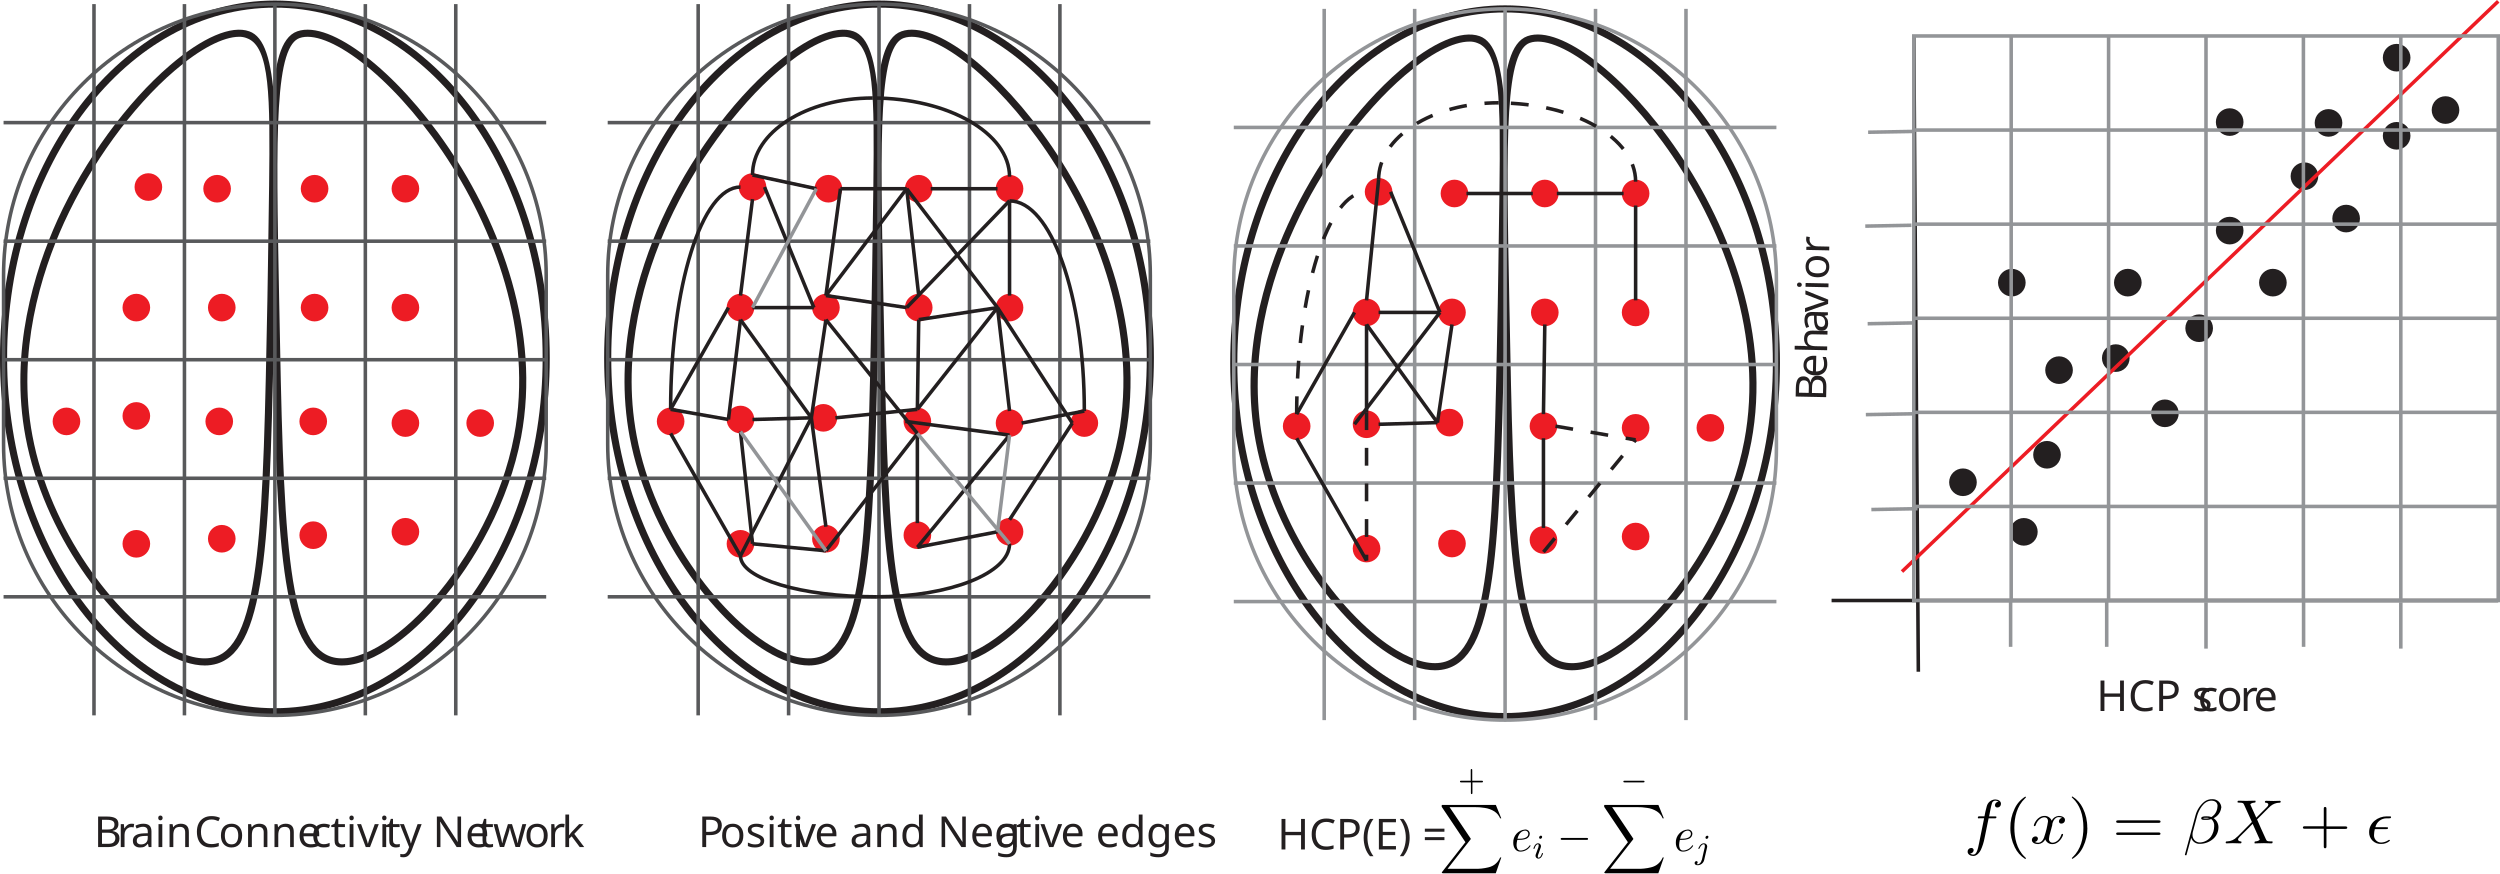
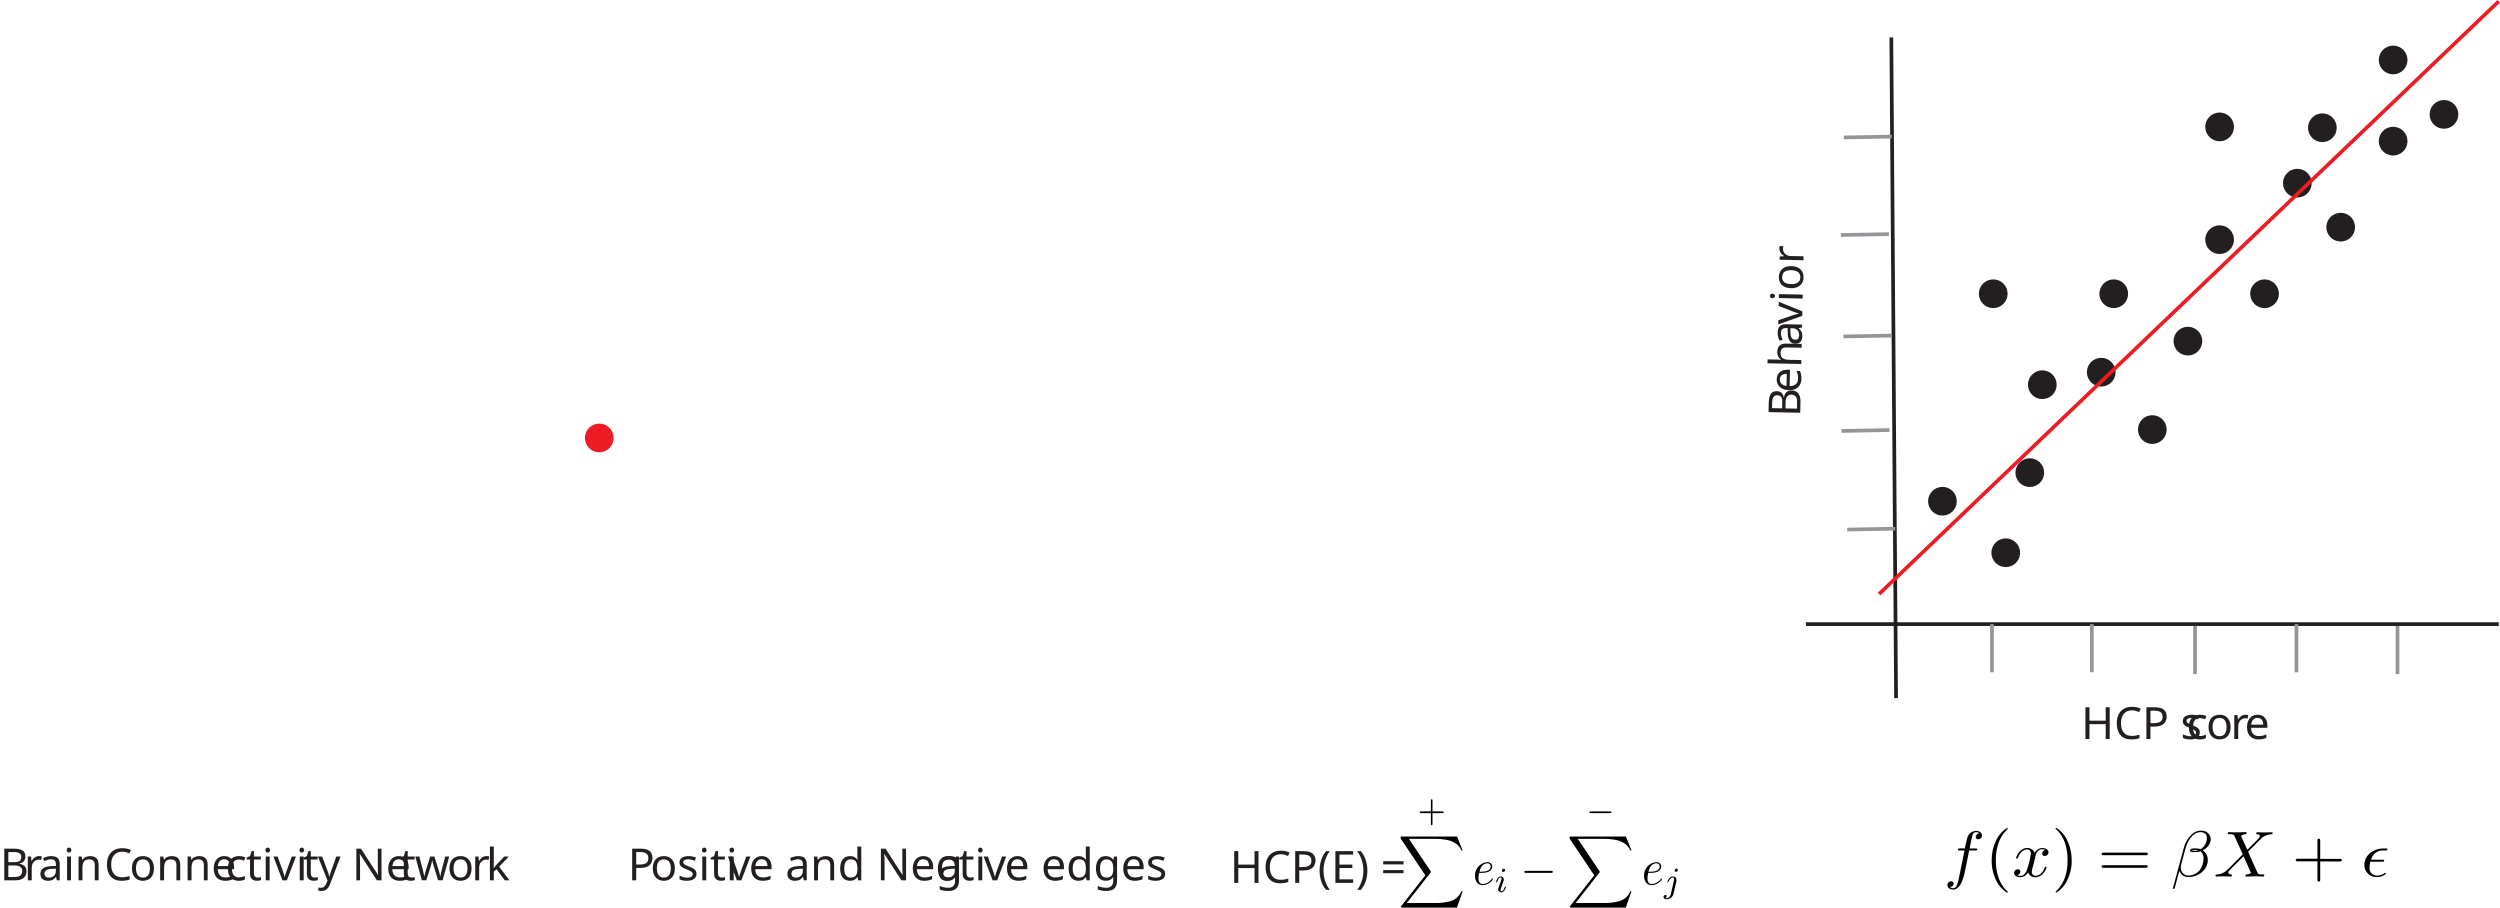
- <svg xmlns="http://www.w3.org/2000/svg" viewBox="0 0 701.95 245.15">
+ <svg xmlns="http://www.w3.org/2000/svg" viewBox="0 0 675.4 245.15">
  <defs>
-     <style>.cls-1,.cls-2,.cls-28,.cls-4,.cls-6,.cls-9{fill:none;}.cls-2,.cls-28,.cls-6,.cls-7{stroke:#231f20;}.cls-2,.cls-28,.cls-4,.cls-5,.cls-6,.cls-7,.cls-8,.cls-9{stroke-miterlimit:10;}.cls-2{stroke-width:2px;}.cls-10,.cls-3,.cls-7,.cls-8{fill:#231f20;}.cls-4{stroke:#58595b;}.cls-5{fill:#ed1c24;stroke:#ed1c24;}.cls-8,.cls-9{stroke:#939598;}.cls-10{font-size:12px;font-family:MyriadPro-Regular, Myriad Pro;}.cls-11{letter-spacing:0em;}.cls-12{letter-spacing:-0.01em;}.cls-13{letter-spacing:-0.01em;}.cls-14{letter-spacing:-0.01em;}.cls-15{letter-spacing:0em;}.cls-16{letter-spacing:0em;}.cls-17{letter-spacing:0em;}.cls-18{letter-spacing:-0.01em;}.cls-19{letter-spacing:0.01em;}.cls-20{letter-spacing:0.01em;}.cls-21{letter-spacing:0.01em;}.cls-22{letter-spacing:0em;}.cls-23{letter-spacing:-0.02em;}.cls-24{letter-spacing:0em;}.cls-25{letter-spacing:0em;}.cls-26{clip-path:url(#clip-path);}.cls-27{clip-path:url(#clip-path-2);}.cls-28{stroke-dasharray:5;}</style>
+     <style>.cls-1,.cls-3,.cls-6{fill:none;}.cls-2{fill:#ed1c24;stroke:#ed1c24;}.cls-2,.cls-3,.cls-4,.cls-5,.cls-6{stroke-miterlimit:10;}.cls-3,.cls-4{stroke:#231f20;}.cls-4,.cls-5,.cls-7{fill:#231f20;}.cls-5,.cls-6{stroke:#939598;}.cls-7{font-size:12px;font-family:MyriadPro-Regular, Myriad Pro;}.cls-8{letter-spacing:0em;}.cls-9{letter-spacing:-0.01em;}.cls-10{letter-spacing:-0.01em;}.cls-11{letter-spacing:-0.01em;}.cls-12{letter-spacing:0em;}.cls-13{letter-spacing:0em;}.cls-14{letter-spacing:0em;}.cls-15{letter-spacing:-0.01em;}.cls-16{letter-spacing:0.01em;}.cls-17{letter-spacing:0.01em;}.cls-18{letter-spacing:0.01em;}.cls-19{letter-spacing:0em;}.cls-20{letter-spacing:-0.02em;}.cls-21{letter-spacing:0em;}.cls-22{letter-spacing:0em;}.cls-23{clip-path:url(#clip-path);}.cls-24{clip-path:url(#clip-path-2);}</style>
    <clipPath id="clip-path">
-       <rect class="cls-1" x="404.69" y="215.85" width="75.33" height="29.3" />
+       <rect class="cls-1" x="378.29" y="215.85" width="75.33" height="29.3" />
    </clipPath>
    <clipPath id="clip-path-2">
-       <rect class="cls-1" x="552.31" y="223.32" width="119.49" height="18.02" />
+       <rect class="cls-1" x="525.92" y="223.32" width="119.49" height="18.02" />
    </clipPath>
  </defs>
  <g id="Layer_2" data-name="Layer 2">
    <g id="Layer_1-2" data-name="Layer 1">
-       <path class="cls-2" d="M253.42,9.74C270.24,3.79,326.05,63.88,315,122.56c-6.7,35.45-37.28,67.59-52.56,62.82-13.52-4.21-14.15-37-15.39-101.28C246.09,36.37,245.64,12.5,253.42,9.74Z" />
-       <ellipse class="cls-2" cx="246.81" cy="100.5" rx="76.18" ry="99.35" />
-       <path class="cls-3" d="M227.12,186.85c-3.49,0-7.53-1.33-11.87-3.94-14.81-8.89-33.31-33-38.44-60.16-4.56-24.1,2.4-46.53,9-61.1,7.62-16.75,19.41-32.94,31.52-43.33C226.5,10.49,234.63,7,239.66,8.8c8.47,3,8,25.66,7.08,75.31-1.25,65.12-1.88,97.8-16.09,102.23A11.91,11.91,0,0,1,227.12,186.85Zm9.64-176.52c-4.43,0-11,3.39-18.09,9.51-11.9,10.2-23.49,26.14-31,42.64-6.52,14.3-13.35,36.31-8.9,59.9,5,26.59,23.08,50.15,37.51,58.82,5.4,3.24,10.16,4.36,13.78,3.23,12.83-4,13.49-38.22,14.68-100.35,0-1.9.25-11.94.48-32,.29-24.82.26-39-6.22-41.35A5.58,5.58,0,0,0,236.76,10.33Z" />
-       <rect class="cls-4" x="170.63" y="1.15" width="152.36" height="199.71" rx="76.18" ry="76.18" />
-       <line class="cls-4" x1="170.63" y1="167.57" x2="322.99" y2="167.57" />
-       <line class="cls-4" x1="170.63" y1="134.29" x2="322.99" y2="134.29" />
-       <line class="cls-4" x1="170.63" y1="101" x2="322.99" y2="101" />
-       <line class="cls-4" x1="170.63" y1="67.72" x2="322.99" y2="67.72" />
-       <line class="cls-4" x1="170.63" y1="34.43" x2="322.99" y2="34.43" />
-       <line class="cls-4" x1="297.6" y1="1.15" x2="297.6" y2="200.86" />
-       <line class="cls-4" x1="272.21" y1="1.15" x2="272.21" y2="200.86" />
-       <line class="cls-4" x1="246.81" y1="1.15" x2="246.81" y2="200.86" />
-       <line class="cls-4" x1="221.42" y1="1.15" x2="221.42" y2="200.86" />
-       <line class="cls-4" x1="196.03" y1="1.15" x2="196.03" y2="200.86" />
-       <circle class="cls-5" cx="211.29" cy="52.52" r="3.38" />
-       <circle class="cls-5" cx="232.6" cy="52.99" r="3.38" />
-       <circle class="cls-5" cx="231.9" cy="86.37" r="3.38" />
-       <circle class="cls-5" cx="231.19" cy="117.32" r="3.38" />
-       <circle class="cls-5" cx="188.3" cy="118.32" r="3.38" />
-       <circle class="cls-5" cx="207.91" cy="152.69" r="3.38" />
-       <circle class="cls-5" cx="207.91" cy="117.79" r="3.38" />
-       <circle class="cls-5" cx="207.91" cy="86.37" r="3.38" />
-       <circle class="cls-5" cx="283.46" cy="149.31" r="3.38" />
-       <circle class="cls-5" cx="283.46" cy="118.79" r="3.38" />
-       <circle class="cls-5" cx="257.58" cy="118.32" r="3.38" />
-       <circle class="cls-5" cx="283.46" cy="52.99" r="3.38" />
-       <circle class="cls-5" cx="283.46" cy="86.37" r="3.38" />
-       <circle class="cls-5" cx="257.58" cy="150.27" r="3.38" />
-       <circle class="cls-5" cx="257.96" cy="52.99" r="3.38" />
-       <circle class="cls-5" cx="257.96" cy="86.37" r="3.38" />
-       <circle class="cls-5" cx="231.9" cy="151.27" r="3.38" />
-       <circle class="cls-5" cx="304.46" cy="118.79" r="3.38" />
-       <path class="cls-2" d="M83.79,9.74c16.82-5.95,72.63,54.14,61.54,112.82C138.63,158,108,190.15,92.76,185.38c-13.52-4.21-14.15-37-15.38-101.28C76.46,36.37,76,12.5,83.79,9.74Z" />
-       <ellipse class="cls-2" cx="77.18" cy="100.5" rx="76.18" ry="99.35" />
-       <path class="cls-3" d="M57.49,186.85c-3.49,0-7.53-1.33-11.88-3.94-14.8-8.89-33.3-33-38.43-60.16-4.56-24.1,2.4-46.53,9-61.1C23.84,44.9,35.63,28.71,47.74,18.32,56.87,10.49,65,7,70,8.8c8.47,3,8,25.66,7.08,75.31-1.25,65.12-1.88,97.8-16.09,102.23A11.91,11.91,0,0,1,57.49,186.85ZM67.13,10.33c-4.44,0-11,3.39-18.09,9.51C37.14,30,25.55,46,18,62.48c-6.51,14.3-13.35,36.31-8.89,59.9,5,26.59,23.07,50.15,37.5,58.82,5.4,3.24,10.17,4.36,13.78,3.23,12.84-4,13.49-38.22,14.69-100.35,0-1.9.24-11.94.48-32,.29-24.82.26-39-6.23-41.35A5.49,5.49,0,0,0,67.13,10.33Z" />
-       <rect class="cls-4" x="1" y="1.15" width="152.36" height="199.71" rx="76.18" ry="76.18" />
-       <line class="cls-4" x1="1" y1="167.57" x2="153.36" y2="167.57" />
-       <line class="cls-4" x1="1" y1="134.29" x2="153.36" y2="134.29" />
-       <line class="cls-4" x1="1" y1="101" x2="153.36" y2="101" />
-       <line class="cls-4" x1="1" y1="67.72" x2="153.36" y2="67.72" />
-       <line class="cls-4" x1="1" y1="34.43" x2="153.36" y2="34.43" />
-       <line class="cls-4" x1="127.97" y1="1.15" x2="127.97" y2="200.86" />
-       <line class="cls-4" x1="102.58" y1="1.15" x2="102.58" y2="200.86" />
-       <line class="cls-4" x1="77.18" y1="1.15" x2="77.18" y2="200.86" />
-       <line class="cls-4" x1="51.79" y1="1.15" x2="51.79" y2="200.86" />
-       <line class="cls-4" x1="26.39" y1="1.15" x2="26.39" y2="200.86" />
-       <circle class="cls-5" cx="41.66" cy="52.52" r="3.38" />
-       <circle class="cls-5" cx="60.96" cy="52.99" r="3.38" />
-       <circle class="cls-5" cx="62.27" cy="86.37" r="3.38" />
-       <circle class="cls-5" cx="61.56" cy="118.32" r="3.38" />
-       <circle class="cls-5" cx="18.66" cy="118.32" r="3.38" />
-       <circle class="cls-5" cx="38.28" cy="152.69" r="3.38" />
-       <circle class="cls-5" cx="38.28" cy="116.79" r="3.38" />
-       <circle class="cls-5" cx="38.28" cy="86.37" r="3.38" />
-       <circle class="cls-5" cx="113.83" cy="149.31" r="3.38" />
-       <circle class="cls-5" cx="113.83" cy="118.79" r="3.38" />
-       <circle class="cls-5" cx="87.95" cy="118.32" r="3.38" />
-       <circle class="cls-5" cx="113.83" cy="52.99" r="3.38" />
-       <circle class="cls-5" cx="113.83" cy="86.37" r="3.38" />
-       <circle class="cls-5" cx="87.95" cy="150.27" r="3.38" />
-       <circle class="cls-5" cx="88.33" cy="52.99" r="3.38" />
-       <circle class="cls-5" cx="88.33" cy="86.37" r="3.38" />
-       <circle class="cls-5" cx="62.27" cy="151.27" r="3.38" />
-       <circle class="cls-5" cx="134.83" cy="118.79" r="3.38" />
-       <line class="cls-6" x1="228.52" y1="86.37" x2="211.29" y2="86.37" />
-       <line class="cls-6" x1="257.58" y1="121.7" x2="257.58" y2="146.89" />
-       <line class="cls-6" x1="227.81" y1="117.32" x2="211.29" y2="117.79" />
-       <line class="cls-6" x1="280.08" y1="52.99" x2="261.34" y2="52.99" />
-       <line class="cls-6" x1="188.3" y1="114.94" x2="204.53" y2="86.37" />
-       <line class="cls-6" x1="214.67" y1="52.52" x2="228.52" y2="86.37" />
-       <line class="cls-6" x1="283.46" y1="56.37" x2="283.46" y2="82.99" />
-       <line class="cls-6" x1="537.35" y1="10.1" x2="538.63" y2="188.61" />
-       <line class="cls-6" x1="514.27" y1="168.61" x2="701.45" y2="168.61" />
-       <circle class="cls-7" cx="564.88" cy="79.36" r="3.38" />
-       <circle class="cls-7" cx="594.07" cy="100.55" r="3.38" />
-       <circle class="cls-7" cx="658.75" cy="61.37" r="3.38" />
-       <circle class="cls-7" cx="647.04" cy="49.48" r="3.38" />
-       <circle class="cls-7" cx="626.05" cy="64.75" r="3.38" />
-       <circle class="cls-7" cx="574.76" cy="127.69" r="3.38" />
-       <circle class="cls-7" cx="551.16" cy="135.41" r="3.38" />
-       <circle class="cls-7" cx="617.48" cy="92.16" r="3.38" />
-       <circle class="cls-7" cx="597.45" cy="79.36" r="3.38" />
-       <circle class="cls-7" cx="578.14" cy="103.93" r="3.38" />
-       <circle class="cls-7" cx="607.86" cy="116.05" r="3.38" />
-       <circle class="cls-7" cx="626.05" cy="34.28" r="3.38" />
-       <circle class="cls-7" cx="686.65" cy="30.9" r="3.38" />
-       <circle class="cls-7" cx="638.18" cy="79.36" r="3.38" />
-       <circle class="cls-7" cx="672.93" cy="16.2" r="3.38" />
-       <circle class="cls-7" cx="568.26" cy="149.33" r="3.38" />
-       <circle class="cls-7" cx="653.8" cy="34.51" r="3.38" />
-       <circle class="cls-7" cx="672.93" cy="38.13" r="3.38" />
-       <line class="cls-5" x1="701.45" y1="0.36" x2="534.04" y2="160.49" />
-       <line class="cls-8" x1="537.5" y1="36.9" x2="524.53" y2="37.13" />
-       <line class="cls-8" x1="538.41" y1="142.83" x2="525.44" y2="143.07" />
-       <line class="cls-8" x1="536.86" y1="116.19" x2="523.89" y2="116.42" />
-       <line class="cls-8" x1="537.37" y1="90.66" x2="524.4" y2="90.9" />
-       <line class="cls-8" x1="536.7" y1="63.25" x2="523.73" y2="63.49" />
-       <line class="cls-9" x1="564.54" y1="168.61" x2="564.54" y2="181.62" />
-       <line class="cls-9" x1="646.8" y1="168.61" x2="646.8" y2="181.62" />
-       <line class="cls-9" x1="674.1" y1="169.12" x2="674.1" y2="182.12" />
-       <line class="cls-9" x1="619.4" y1="169.11" x2="619.4" y2="182.12" />
-       <line class="cls-9" x1="591.52" y1="168.61" x2="591.52" y2="181.62" />
-       <text class="cls-10" transform="translate(512.72 112.67) rotate(-88.8)">
-         <tspan class="cls-11">B</tspan>
+       <circle class="cls-2" cx="161.9" cy="118.32" r="3.38" />
+       <line class="cls-3" x1="510.96" y1="10.1" x2="512.24" y2="188.61" />
+       <line class="cls-3" x1="487.88" y1="168.61" x2="675.06" y2="168.61" />
+       <circle class="cls-4" cx="538.49" cy="79.36" r="3.38" />
+       <circle class="cls-4" cx="567.67" cy="100.55" r="3.38" />
+       <circle class="cls-4" cx="632.36" cy="61.37" r="3.38" />
+       <circle class="cls-4" cx="620.65" cy="49.48" r="3.38" />
+       <circle class="cls-4" cx="599.65" cy="64.75" r="3.38" />
+       <circle class="cls-4" cx="548.37" cy="127.69" r="3.38" />
+       <circle class="cls-4" cx="524.77" cy="135.41" r="3.38" />
+       <circle class="cls-4" cx="591.08" cy="92.16" r="3.38" />
+       <circle class="cls-4" cx="571.05" cy="79.36" r="3.38" />
+       <circle class="cls-4" cx="551.75" cy="103.93" r="3.38" />
+       <circle class="cls-4" cx="581.47" cy="116.05" r="3.38" />
+       <circle class="cls-4" cx="599.65" cy="34.28" r="3.38" />
+       <circle class="cls-4" cx="660.26" cy="30.9" r="3.38" />
+       <circle class="cls-4" cx="611.79" cy="79.36" r="3.38" />
+       <circle class="cls-4" cx="646.53" cy="16.2" r="3.38" />
+       <circle class="cls-4" cx="541.87" cy="149.33" r="3.38" />
+       <circle class="cls-4" cx="627.41" cy="34.51" r="3.38" />
+       <circle class="cls-4" cx="646.53" cy="38.13" r="3.38" />
+       <line class="cls-2" x1="675.06" y1="0.36" x2="507.65" y2="160.49" />
+       <line class="cls-5" x1="511.11" y1="36.9" x2="498.14" y2="37.13" />
+       <line class="cls-5" x1="512.02" y1="142.83" x2="499.05" y2="143.07" />
+       <line class="cls-5" x1="510.47" y1="116.19" x2="497.5" y2="116.42" />
+       <line class="cls-5" x1="510.98" y1="90.66" x2="498.01" y2="90.9" />
+       <line class="cls-5" x1="510.3" y1="63.25" x2="497.33" y2="63.49" />
+       <line class="cls-6" x1="538.15" y1="168.61" x2="538.15" y2="181.62" />
+       <line class="cls-6" x1="620.41" y1="168.61" x2="620.41" y2="181.62" />
+       <line class="cls-6" x1="647.71" y1="169.12" x2="647.71" y2="182.12" />
+       <line class="cls-6" x1="593.01" y1="169.11" x2="593.01" y2="182.12" />
+       <line class="cls-6" x1="565.13" y1="168.61" x2="565.13" y2="181.62" />
+       <text class="cls-7" transform="translate(486.33 112.67) rotate(-88.8)">
+         <tspan class="cls-8">B</tspan>
        <tspan x="6.55" y="0">eh</tspan>
-         <tspan class="cls-12" x="19.22" y="0">a</tspan>
+         <tspan class="cls-9" x="19.22" y="0">a</tspan>
        <tspan x="24.91" y="0">vior</tspan>
      </text>
-       <text class="cls-10" transform="translate(588.63 199.64)">HCP s<tspan class="cls-13" x="28.46" y="0">c</tspan>
+       <text class="cls-7" transform="translate(562.24 199.64)">HCP s<tspan class="cls-10" x="28.46" y="0">c</tspan>
        <tspan x="33.77" y="0">o</tspan>
-         <tspan class="cls-14" x="40.36" y="0">r</tspan>
-         <tspan class="cls-15" x="44.16" y="0">e</tspan>
+         <tspan class="cls-11" x="40.36" y="0">r</tspan>
+         <tspan class="cls-12" x="44.16" y="0">e</tspan>
      </text>
-       <text class="cls-10" transform="translate(26.39 237.83)">B<tspan class="cls-16" x="6.5" y="0">r</tspan>
-         <tspan class="cls-17" x="10.37" y="0">ain </tspan>
-         <tspan class="cls-18" x="28.16" y="0">C</tspan>
+       <text class="cls-7" transform="translate(0 237.83)">B<tspan class="cls-13" x="6.5" y="0">r</tspan>
+         <tspan class="cls-14" x="10.37" y="0">ain </tspan>
+         <tspan class="cls-15" x="28.16" y="0">C</tspan>
        <tspan x="34.99" y="0">onne</tspan>
-         <tspan class="cls-19" x="60.91" y="0">c</tspan>
+         <tspan class="cls-16" x="60.91" y="0">c</tspan>
        <tspan x="66.44" y="0">tivi</tspan>
-         <tspan class="cls-20" x="81.8" y="0">t</tspan>
+         <tspan class="cls-17" x="81.8" y="0">t</tspan>
        <tspan x="85.88" y="0">y Ne</tspan>
-         <tspan class="cls-21" x="107.99" y="0">t</tspan>
-         <tspan class="cls-14" x="112.07" y="0">w</tspan>
+         <tspan class="cls-18" x="107.99" y="0">t</tspan>
+         <tspan class="cls-11" x="112.07" y="0">w</tspan>
        <tspan x="120.78" y="0">o</tspan>
-         <tspan class="cls-22" x="127.37" y="0">r</tspan>
+         <tspan class="cls-19" x="127.37" y="0">r</tspan>
        <tspan x="131.34" y="0">k</tspan>
      </text>
-       <text class="cls-10" transform="translate(196.03 237.83)">
-         <tspan class="cls-23">P</tspan>
+       <text class="cls-7" transform="translate(169.63 237.83)">
+         <tspan class="cls-20">P</tspan>
        <tspan x="6.08" y="0">ositi</tspan>
-         <tspan class="cls-14" x="27.01" y="0">v</tspan>
-         <tspan class="cls-24" x="32.66" y="0">e and Neg</tspan>
-         <tspan class="cls-25" x="83.59" y="0">a</tspan>
-         <tspan class="cls-24" x="89.33" y="0">ti</tspan>
-         <tspan class="cls-14" x="96.11" y="0">v</tspan>
-         <tspan class="cls-24" x="101.76" y="0">e edges</tspan>
+         <tspan class="cls-11" x="27.01" y="0">v</tspan>
+         <tspan class="cls-21" x="32.66" y="0">e and Neg</tspan>
+         <tspan class="cls-22" x="83.59" y="0">a</tspan>
+         <tspan class="cls-21" x="89.33" y="0">ti</tspan>
+         <tspan class="cls-11" x="96.11" y="0">v</tspan>
+         <tspan class="cls-21" x="101.76" y="0">e edges</tspan>
      </text>
-       <text class="cls-10" transform="translate(358.67 238.51)">HCP(E) =</text>
-       <g class="cls-26">
-         <path d="M413.38,219.68h2.69c.11,0,.32,0,.32-.23s-.2-.24-.32-.24h-2.69v-2.94c0-.12,0-.35-.21-.35s-.22.22-.22.35v2.94h-2.7c-.11,0-.32,0-.32.23s.2.24.32.24H413v2.93c0,.13,0,.36.21.36s.22-.22.22-.36v-2.93" />
-         <path d="M420,245.15l1.53-4.39h-.32a4.64,4.64,0,0,1-3.27,2.77,14.54,14.54,0,0,1-3.91.42h-7.59l6.4-8.18c.09-.11.12-.15.12-.22s0-.07-.09-.2L407,226.62h6.9a16.5,16.5,0,0,1,2.94.22,6.66,6.66,0,0,1,2.77,1,4.26,4.26,0,0,1,1.6,1.94h.32L420,226H405.15c-.29,0-.3,0-.34.1s0,.3,0,.45l6.65,9.92-6.52,8.32c-.12.16-.12.23-.12.24s.11.16.34.16H420" />
-         <path d="M426.07,235.5c.49-2.08,1.79-2.28,2.11-2.28a.86.86,0,0,1,.94.86c0,1.42-2,1.42-2.53,1.42h-.52m.59.31a5.21,5.21,0,0,0,1.93-.32,1.57,1.57,0,0,0,.94-1.41,1.22,1.22,0,0,0-1.35-1.16,3.58,3.58,0,0,0-3.29,3.72c0,1.4.74,2.48,2,2.48a3.34,3.34,0,0,0,2.86-1.61.18.18,0,0,0-.15-.18c-.06,0-.09,0-.16.13a3.18,3.18,0,0,1-2.52,1.36c-1,0-1.1-1.15-1.1-1.59a6.66,6.66,0,0,1,.21-1.42Z" />
-         <path d="M431.21,239.87a1.59,1.59,0,0,0-.07.41.81.81,0,0,0,.83.81c.88,0,1.26-1.32,1.26-1.46a.12.12,0,0,0-.14-.13c-.12,0-.13.06-.16.16-.2.77-.59,1.16-.93,1.16-.18,0-.22-.12-.22-.33a1.74,1.74,0,0,1,.14-.62c.09-.25.18-.51.28-.76l.43-1.21a1.12,1.12,0,0,0,.05-.31.81.81,0,0,0-.83-.81c-.87,0-1.28,1.3-1.28,1.46s.13.12.15.12.13,0,.16-.15c.23-.82.62-1.17.94-1.17.14,0,.22.08.22.34a2.76,2.76,0,0,1-.27,1l-.56,1.53M433,235a.36.36,0,0,0-.35-.37.55.55,0,0,0-.5.53.35.35,0,0,0,.35.36A.54.54,0,0,0,433,235Z" />
-         <path d="M445.46,235.82c.22,0,.44,0,.44-.27s-.22-.28-.44-.28h-6.81c-.21,0-.44,0-.44.28s.23.27.44.27h6.81" />
-         <path d="M461.4,219.68c.14,0,.35,0,.35-.23s-.2-.24-.35-.24h-5.24c-.14,0-.35,0-.35.23s.2.24.35.24h5.24" />
-         <path d="M465.64,245.15l1.53-4.39h-.32a4.64,4.64,0,0,1-3.27,2.77,14.46,14.46,0,0,1-3.91.42h-7.59l6.4-8.18c.09-.11.12-.15.12-.22s0-.07-.09-.2l-5.86-8.73h6.89a16.8,16.8,0,0,1,2.95.22,6.63,6.63,0,0,1,2.76,1,4.26,4.26,0,0,1,1.6,1.94h.32L465.64,226H450.77c-.29,0-.3,0-.34.1s0,.3,0,.45l6.65,9.92-6.51,8.32c-.13.16-.13.23-.13.24s.11.16.34.16h14.87" />
-         <path d="M471.73,235.5c.49-2.08,1.78-2.28,2.11-2.28a.85.85,0,0,1,.93.86c0,1.42-2,1.42-2.53,1.42h-.51m.59.31a5.17,5.17,0,0,0,1.92-.32,1.56,1.56,0,0,0,.95-1.41,1.22,1.22,0,0,0-1.35-1.16,3.58,3.58,0,0,0-3.3,3.72c0,1.4.75,2.48,2,2.48a3.34,3.34,0,0,0,2.86-1.61.18.18,0,0,0-.15-.18c-.07,0-.09,0-.17.13a3.15,3.15,0,0,1-2.51,1.36c-1,0-1.1-1.15-1.1-1.59a6.32,6.32,0,0,1,.2-1.42Z" />
-         <path d="M477.81,241.46c-.15.66-.61,1.22-1.13,1.22a.83.83,0,0,1-.32-.06.55.55,0,0,0,.3-.49.33.33,0,0,0-.34-.35.54.54,0,0,0-.5.56c0,.37.34.6.87.6a1.91,1.91,0,0,0,1.82-1.51l.79-3.42a1,1,0,0,0,.05-.33.9.9,0,0,0-.94-.9c-1,0-1.54,1.33-1.54,1.46s.12.12.15.12.11,0,.18-.17c.22-.55.67-1.15,1.18-1.15.22,0,.3.17.3.47a1.72,1.72,0,0,1,0,.29l-.84,3.66m1.86-6.44a.35.35,0,0,0-.35-.37.55.55,0,0,0-.49.53.35.35,0,0,0,.35.36A.54.54,0,0,0,479.67,235Z" />
+       <text class="cls-7" transform="translate(332.28 238.51)">HCP(E) =</text>
+       <g class="cls-23">
+         <path d="M387,219.68h2.69c.12,0,.33,0,.33-.23s-.21-.24-.33-.24H387v-2.94c0-.12,0-.35-.21-.35s-.22.22-.22.35v2.94h-2.69c-.12,0-.33,0-.33.23s.21.24.33.24h2.69v2.93c0,.13,0,.36.21.36s.22-.22.22-.36v-2.93" />
+         <path d="M393.63,245.15l1.52-4.39h-.31a4.66,4.66,0,0,1-3.27,2.77,14.58,14.58,0,0,1-3.92.42h-7.59l6.41-8.18c.09-.11.11-.15.11-.22s0-.07-.09-.2l-5.86-8.73h6.9a16.62,16.62,0,0,1,2.94.22,6.71,6.71,0,0,1,2.77,1,4.32,4.32,0,0,1,1.6,1.94h.31L393.63,226H378.75c-.29,0-.3,0-.34.1s0,.3,0,.45l6.66,9.92-6.52,8.32c-.13.16-.13.23-.13.24s.12.16.34.16h14.88" />
+         <path d="M399.68,235.5c.49-2.08,1.78-2.28,2.11-2.28a.85.85,0,0,1,.93.86c0,1.42-2,1.42-2.53,1.42h-.51m.59.31a5.2,5.2,0,0,0,1.92-.32,1.58,1.58,0,0,0,.95-1.41,1.22,1.22,0,0,0-1.35-1.16,3.58,3.58,0,0,0-3.3,3.72c0,1.4.75,2.48,2,2.48a3.34,3.34,0,0,0,2.86-1.61.18.18,0,0,0-.15-.18c-.07,0-.09,0-.17.13a3.16,3.16,0,0,1-2.52,1.36c-1,0-1.09-1.15-1.09-1.59a6.32,6.32,0,0,1,.2-1.42Z" />
+         <path d="M404.82,239.87a1.57,1.57,0,0,0-.08.41.81.81,0,0,0,.84.81c.87,0,1.26-1.32,1.26-1.46a.12.12,0,0,0-.14-.13c-.12,0-.13.06-.17.16-.2.77-.59,1.16-.93,1.16-.17,0-.22-.12-.22-.33a1.74,1.74,0,0,1,.14-.62l.28-.76c.08-.23.4-1.1.43-1.21a1.13,1.13,0,0,0,.06-.31.81.81,0,0,0-.84-.81c-.87,0-1.27,1.3-1.27,1.46s.12.12.15.12.13,0,.16-.15c.22-.82.61-1.17.94-1.17.14,0,.22.08.22.34a2.88,2.88,0,0,1-.28,1l-.55,1.53m1.79-4.85a.35.35,0,0,0-.35-.37.54.54,0,0,0-.49.53.35.35,0,0,0,.35.36A.54.54,0,0,0,406.61,235Z" />
+         <path d="M419.07,235.82c.21,0,.44,0,.44-.27s-.23-.28-.44-.28h-6.81c-.21,0-.44,0-.44.28s.23.27.44.27h6.81" />
+         <path d="M435,219.68c.14,0,.35,0,.35-.23s-.2-.24-.35-.24h-5.23c-.14,0-.35,0-.35.23s.2.24.35.24H435" />
+         <path d="M439.25,245.15l1.52-4.39h-.31a4.66,4.66,0,0,1-3.27,2.77,14.58,14.58,0,0,1-3.92.42h-7.59l6.41-8.18c.09-.11.11-.15.11-.22a.37.37,0,0,0-.08-.2l-5.87-8.73h6.9a16.62,16.62,0,0,1,2.94.22,6.66,6.66,0,0,1,2.77,1,4.32,4.32,0,0,1,1.6,1.94h.31L439.25,226H424.38c-.29,0-.31,0-.34.1a2.64,2.64,0,0,0,0,.45l6.66,9.92-6.52,8.32c-.12.16-.12.23-.12.24s.11.16.34.16h14.87" />
+         <path d="M445.33,235.5c.49-2.08,1.79-2.28,2.12-2.28a.85.85,0,0,1,.93.86c0,1.42-2,1.42-2.53,1.42h-.52m.59.31a5.21,5.21,0,0,0,1.93-.32,1.57,1.57,0,0,0,.94-1.41,1.21,1.21,0,0,0-1.34-1.16,3.58,3.58,0,0,0-3.3,3.72c0,1.4.74,2.48,2,2.48a3.32,3.32,0,0,0,2.85-1.61.18.18,0,0,0-.15-.18c-.06,0-.09,0-.16.13a3.18,3.18,0,0,1-2.52,1.36c-1,0-1.09-1.15-1.09-1.59a6.32,6.32,0,0,1,.2-1.42Z" />
+         <path d="M451.42,241.46c-.15.66-.62,1.22-1.14,1.22a.78.78,0,0,1-.31-.06.55.55,0,0,0,.3-.49.34.34,0,0,0-.35-.35.54.54,0,0,0-.5.56c0,.37.35.6.87.6a1.92,1.92,0,0,0,1.83-1.51l.79-3.42a1.06,1.06,0,0,0,0-.33.89.89,0,0,0-.94-.9c-1,0-1.53,1.33-1.53,1.46s.12.12.15.12.11,0,.17-.17c.22-.55.68-1.15,1.19-1.15.22,0,.3.17.3.47a1.72,1.72,0,0,1,0,.29l-.84,3.66m1.86-6.44a.36.36,0,0,0-.35-.37.54.54,0,0,0-.49.53.35.35,0,0,0,.35.36A.55.55,0,0,0,453.28,235Z" />
      </g>
-       <g class="cls-27">
-         <path d="M558.36,229.77H560c.37,0,.56,0,.56-.35,0-.2-.19-.2-.51-.2h-1.55l.39-2a17.3,17.3,0,0,1,.45-1.82,1,1,0,0,1,.88-.59,1.44,1.44,0,0,1,.92.31,1,1,0,0,0-1,1,.63.63,0,0,0,.69.61,1,1,0,0,0,1-1.05c0-.81-.86-1.21-1.63-1.21a2.56,2.56,0,0,0-2.38,2,27.45,27.45,0,0,0-.62,2.74H555.9c-.35,0-.56,0-.56.34s.17.21.52.21h1.24l-1.4,6.91c-.34,1.7-.66,3.29-1.63,3.29a1.37,1.37,0,0,1-.9-.32,1,1,0,0,0,1-.94.63.63,0,0,0-.7-.61,1,1,0,0,0-1,1.05c0,.78.83,1.2,1.6,1.2,1,0,1.78-1,2.11-1.7a14.76,14.76,0,0,0,1.05-3.34l1.13-5.54" />
-         <path d="M568.85,241c0-.05,0-.08-.32-.38-2.34-2.2-2.94-5.51-2.94-8.19,0-3,.71-6.09,3-8.27.25-.21.25-.25.25-.3a.17.17,0,0,0-.19-.18,7.81,7.81,0,0,0-3,3.42,11.89,11.89,0,0,0-1.18,5.33,12,12,0,0,0,1.24,5.46,7.73,7.73,0,0,0,2.92,3.29.17.17,0,0,0,.19-.18" />
-         <path d="M576.21,231.48c.11-.45.54-2.06,1.85-2.06a2,2,0,0,1,.94.22,1.05,1.05,0,0,0-.9,1,.63.63,0,0,0,.71.61,1,1,0,0,0,1-1c0-.91-1.11-1.16-1.75-1.16a2.44,2.44,0,0,0-2,1.33,2.08,2.08,0,0,0-2-1.33c-2,0-3,2.26-3,2.7,0,.17.19.17.23.17s.21,0,.24-.19c.64-1.86,1.88-2.29,2.51-2.29.36,0,1,.15,1,1.17a23.83,23.83,0,0,1-1,4.16c-.3,1.09-.95,1.82-1.78,1.82a1.94,1.94,0,0,1-.93-.22,1,1,0,0,0,.88-.95.63.63,0,0,0-.7-.61,1,1,0,0,0-1,1c0,.81.94,1.16,1.76,1.16a2.46,2.46,0,0,0,2-1.33,2.06,2.06,0,0,0,2,1.33c1.93,0,3-2.26,3-2.7,0-.17-.16-.17-.22-.17a.21.21,0,0,0-.24.19c-.62,1.87-1.9,2.29-2.5,2.29a1,1,0,0,1-1-1.15,6.71,6.71,0,0,1,.32-1.54l.64-2.4" />
-         <path d="M586.06,232.39a12,12,0,0,0-1.23-5.46,7.79,7.79,0,0,0-2.93-3.29.18.18,0,0,0-.19.18c0,.05,0,.09.36.4,1.84,1.73,2.91,4.52,2.91,8.17,0,3-.7,6.07-3,8.28-.25.21-.25.24-.25.29a.18.18,0,0,0,.19.18,7.76,7.76,0,0,0,3-3.41,12,12,0,0,0,1.18-5.34" />
-         <path d="M606,234.44c.26,0,.62,0,.62-.35s-.36-.35-.64-.35H594.8c-.28,0-.63,0-.63.35s.35.35.61.35H606m0-3.4c.28,0,.64,0,.64-.35s-.36-.35-.62-.35H594.78c-.26,0-.61,0-.61.35s.35.35.63.35Z" />
-         <path d="M622.62,226.41a3.58,3.58,0,0,1-1.69,3,4,4,0,0,0-1.44-.21c-.4,0-1.44,0-1.44.56s1,.44,1.29.44a3.41,3.41,0,0,0,1.53-.23,2.29,2.29,0,0,1,.83,2,5.25,5.25,0,0,1-.94,3,4.12,4.12,0,0,1-3,1.58,2.06,2.06,0,0,1-2.14-2.26,2.47,2.47,0,0,1,.1-.77l1.19-4.43c.42-1.5,1.77-4.28,4-4.28,1.09,0,1.75.54,1.75,1.59m-2.33,3.3a2.28,2.28,0,0,1-.9.13,2.64,2.64,0,0,1-.82-.07c0-.18.71-.14.92-.14A2.26,2.26,0,0,1,620.29,229.71Zm3.38-2.9a2.42,2.42,0,0,0-2.55-2.4,3.42,3.42,0,0,0-2.27.74,7.45,7.45,0,0,0-2.42,3.73l-3,11.1c0,.07.08.18.23.18s.2,0,.22-.09l1.32-4.83a2.43,2.43,0,0,0,2.54,1.7,5.67,5.67,0,0,0,3.62-1.38,4.32,4.32,0,0,0,1.5-3.22,3.1,3.1,0,0,0-1.37-2.61A3.67,3.67,0,0,0,623.67,226.81Z" />
-         <path d="M633.51,229.57l-1.57-3.48-.1-.22c0-.11.32-.44,1.11-.51.19,0,.37,0,.37-.33s-.22-.21-.28-.21c-.77,0-1.57.05-2.36.05-.47,0-1.63-.05-2.1-.05-.11,0-.33,0-.33.35,0,.19.18.19.43.19,1.12,0,1.23.17,1.4.56l2.21,4.88-3.95,4-.24.19a3.89,3.89,0,0,1-2.76,1.26c-.24,0-.41,0-.41.35,0,0,0,.2.24.2.56,0,1.18-.06,1.76-.06s1.43.06,2.1.06c.11,0,.34,0,.34-.35,0-.18-.19-.2-.23-.2s-.74-.05-.74-.54c0-.28.28-.56.5-.79l1.91-1.89,1.69-1.71,1.89,4.18c.08.19.1.21.1.25s-.36.43-1.09.5c-.21,0-.38,0-.38.34s.21.21.29.21c.52,0,1.83-.06,2.36-.06s1.61.06,2.08.06c.13,0,.35,0,.35-.34s-.19-.21-.34-.21c-1.25,0-1.29-.07-1.61-.77-.73-1.62-2-4.35-2.41-5.4,1.27-1.23,3.24-3.31,3.84-3.8a3.94,3.94,0,0,1,2.38-.89c.24,0,.41,0,.41-.35,0,0,0-.19-.24-.19-.57,0-1.18.05-1.77.05s-1.4-.05-2.08-.05c-.11,0-.35,0-.35.35,0,.12.09.17.22.19s.75,0,.75.54a1,1,0,0,1-.35.63l-3,3" />
-         <path d="M653.22,232.74h5.23c.26,0,.62,0,.62-.35s-.36-.35-.62-.35h-5.23v-4.9c0-.24,0-.57-.38-.57s-.37.33-.37.57V232h-5.25c-.26,0-.62,0-.62.35s.36.35.62.35h5.25v4.9c0,.25,0,.58.37.58s.38-.33.38-.58v-4.9" />
-         <path d="M669.87,232.81c.3,0,.64,0,.64-.3s-.23-.24-.55-.24h-3a3.19,3.19,0,0,1,3.2-2.5h.58c.32,0,.62,0,.62-.3s-.24-.25-.56-.25h-.66c-2.43,0-4.94,1.75-4.94,4.43a3.22,3.22,0,0,0,3.39,3.31,3.54,3.54,0,0,0,2.44-.89c0-.06,0-.25-.19-.25s-.08,0-.25.11a3.93,3.93,0,0,1-2,.64,2,2,0,0,1-2-2.27,6.33,6.33,0,0,1,.21-1.49h3.09" />
+       <g class="cls-24">
+         <path d="M532,229.77h1.61c.38,0,.57,0,.57-.35,0-.2-.19-.2-.51-.2h-1.56l.4-2a15.13,15.13,0,0,1,.45-1.82,1,1,0,0,1,.88-.59,1.48,1.48,0,0,1,.92.31,1,1,0,0,0-1,1,.63.63,0,0,0,.7.61,1,1,0,0,0,1-1.05c0-.81-.86-1.21-1.63-1.21a2.54,2.54,0,0,0-2.38,2,27.45,27.45,0,0,0-.62,2.74h-1.29c-.36,0-.56,0-.56.34s.16.21.52.21h1.24l-1.41,6.91c-.34,1.7-.65,3.29-1.63,3.29a1.4,1.4,0,0,1-.9-.32,1,1,0,0,0,1-.94.63.63,0,0,0-.69-.61,1,1,0,0,0-1,1.05c0,.78.82,1.2,1.59,1.2,1,0,1.78-1,2.12-1.7a14.76,14.76,0,0,0,1.05-3.34l1.12-5.54" />
+         <path d="M542.45,241c0-.05,0-.08-.32-.38-2.34-2.2-2.94-5.51-2.94-8.19,0-3,.72-6.09,3-8.27.24-.21.24-.25.24-.3a.16.16,0,0,0-.18-.18,7.75,7.75,0,0,0-3,3.42,11.89,11.89,0,0,0-1.18,5.33,12,12,0,0,0,1.23,5.46,7.79,7.79,0,0,0,2.93,3.29.16.16,0,0,0,.18-.18" />
+         <path d="M549.81,231.48c.12-.45.55-2.06,1.86-2.06a2,2,0,0,1,.94.22,1,1,0,0,0-.9,1,.63.63,0,0,0,.71.61,1,1,0,0,0,1-1c0-.91-1.1-1.16-1.74-1.16a2.42,2.42,0,0,0-2,1.33,2.09,2.09,0,0,0-2-1.33c-2,0-3,2.26-3,2.7,0,.17.19.17.23.17s.2,0,.24-.19c.64-1.86,1.87-2.29,2.51-2.29.36,0,1,.15,1,1.17a24.36,24.36,0,0,1-1,4.16c-.3,1.09-1,1.82-1.78,1.82a2,2,0,0,1-.94-.22,1,1,0,0,0,.88-.95.62.62,0,0,0-.69-.61,1,1,0,0,0-1,1c0,.81.94,1.16,1.76,1.16a2.48,2.48,0,0,0,2-1.33,2.05,2.05,0,0,0,2,1.33c1.93,0,3-2.26,3-2.7,0-.17-.17-.17-.22-.17s-.21.07-.25.19c-.62,1.87-1.89,2.29-2.49,2.29a1,1,0,0,1-1-1.15,6.2,6.2,0,0,1,.32-1.54l.63-2.4" />
+         <path d="M559.67,232.39a12.07,12.07,0,0,0-1.24-5.46,7.73,7.73,0,0,0-2.92-3.29.18.18,0,0,0-.19.18c0,.05,0,.09.36.4,1.83,1.73,2.9,4.52,2.9,8.17,0,3-.69,6.07-3,8.28-.24.21-.24.24-.24.29a.18.18,0,0,0,.19.18,7.83,7.83,0,0,0,3-3.41,12.1,12.1,0,0,0,1.18-5.34" />
+         <path d="M579.62,234.44c.26,0,.61,0,.61-.35s-.35-.35-.63-.35H568.41c-.28,0-.64,0-.64.35s.36.35.62.35h11.23m0-3.4c.28,0,.63,0,.63-.35s-.35-.35-.61-.35H568.39c-.26,0-.62,0-.62.35s.36.35.64.35Z" />
+         <path d="M596.22,226.41a3.6,3.6,0,0,1-1.68,3,4.08,4.08,0,0,0-1.45-.21c-.39,0-1.44,0-1.44.56s1,.44,1.29.44a3.43,3.43,0,0,0,1.54-.23,2.32,2.32,0,0,1,.83,2,5.4,5.4,0,0,1-.94,3,4.14,4.14,0,0,1-3.06,1.58,2.06,2.06,0,0,1-2.13-2.26,2.73,2.73,0,0,1,.09-.77l1.2-4.43c.41-1.5,1.76-4.28,4-4.28,1.09,0,1.74.54,1.74,1.59m-2.32,3.3a2.28,2.28,0,0,1-.9.13,2.61,2.61,0,0,1-.82-.07c0-.18.71-.14.91-.14A2.29,2.29,0,0,1,593.9,229.71Zm3.37-2.9a2.42,2.42,0,0,0-2.55-2.4,3.39,3.39,0,0,0-2.26.74,7.45,7.45,0,0,0-2.42,3.73l-3,11.1c0,.07.07.18.22.18s.21,0,.23-.09l1.31-4.83a2.45,2.45,0,0,0,2.55,1.7,5.69,5.69,0,0,0,3.62-1.38,4.32,4.32,0,0,0,1.5-3.22,3.13,3.13,0,0,0-1.37-2.61A3.68,3.68,0,0,0,597.27,226.81Z" />
+         <path d="M607.12,229.57l-1.58-3.48c0-.14-.09-.21-.09-.22s.32-.44,1.11-.51c.18,0,.37,0,.37-.33s-.23-.21-.28-.21c-.77,0-1.58.05-2.36.05-.47,0-1.63-.05-2.1-.05-.11,0-.34,0-.34.35,0,.19.19.19.43.19,1.13,0,1.24.17,1.41.56l2.21,4.88-3.95,4-.25.19a3.88,3.88,0,0,1-2.75,1.26c-.25,0-.41,0-.41.35,0,0,0,.2.24.2.56,0,1.18-.06,1.76-.06s1.42.06,2.1.06c.11,0,.34,0,.34-.35,0-.18-.19-.2-.23-.2s-.75-.05-.75-.54c0-.28.28-.56.51-.79l1.91-1.89,1.69-1.71,1.89,4.18a1.23,1.23,0,0,1,.09.25c0,.14-.35.43-1.09.5-.2,0-.37,0-.37.34s.21.21.28.21c.53,0,1.84-.06,2.36-.06s1.61.06,2.08.06c.13,0,.36,0,.36-.34s-.19-.21-.34-.21c-1.25,0-1.29-.07-1.61-.77-.73-1.62-2-4.35-2.42-5.4,1.28-1.23,3.24-3.31,3.84-3.8a4,4,0,0,1,2.38-.89c.25,0,.42,0,.42-.35,0,0,0-.19-.25-.19-.56,0-1.18.05-1.76.05s-1.4-.05-2.08-.05c-.11,0-.35,0-.35.35,0,.12.09.17.22.19s.75,0,.75.54a1,1,0,0,1-.36.63l-3,3" />
+         <path d="M626.83,232.74h5.22c.27,0,.62,0,.62-.35s-.35-.35-.62-.35h-5.22v-4.9c0-.24,0-.57-.38-.57s-.37.33-.37.57V232h-5.25c-.26,0-.62,0-.62.35s.36.35.62.35h5.25v4.9c0,.25,0,.58.37.58s.38-.33.38-.58v-4.9" />
+         <path d="M643.48,232.81c.3,0,.63,0,.63-.3s-.22-.24-.54-.24h-3a3.2,3.2,0,0,1,3.21-2.5h.58c.32,0,.62,0,.62-.3s-.24-.25-.56-.25h-.66c-2.44,0-5,1.75-5,4.43a3.23,3.23,0,0,0,3.4,3.31,3.53,3.53,0,0,0,2.43-.89c0-.06,0-.25-.19-.25s-.07,0-.24.11a3.94,3.94,0,0,1-2,.64,2,2,0,0,1-2-2.27,7.07,7.07,0,0,1,.2-1.49h3.1" />
      </g>
-       <rect class="cls-1" x="537.35" y="10.1" width="164.1" height="158.51" />
-       <rect class="cls-9" x="537.35" y="10.1" width="164.1" height="158.51" />
-       <line class="cls-9" x1="701.45" y1="36.52" x2="537.35" y2="36.52" />
-       <line class="cls-9" x1="701.45" y1="62.94" x2="537.35" y2="62.94" />
-       <line class="cls-9" x1="701.45" y1="89.36" x2="537.35" y2="89.36" />
-       <line class="cls-9" x1="701.45" y1="115.78" x2="537.35" y2="115.78" />
-       <line class="cls-9" x1="701.45" y1="142.2" x2="537.35" y2="142.2" />
-       <line class="cls-9" x1="564.7" y1="168.61" x2="564.7" y2="10.1" />
-       <line class="cls-9" x1="592.05" y1="168.61" x2="592.05" y2="10.1" />
-       <line class="cls-9" x1="619.4" y1="168.61" x2="619.4" y2="10.1" />
-       <line class="cls-9" x1="646.75" y1="168.61" x2="646.75" y2="10.1" />
-       <line class="cls-9" x1="674.1" y1="168.61" x2="674.1" y2="10.1" />
-       <line class="cls-1" x1="207.91" y1="156.07" x2="231.9" y2="154.65" />
-       <line class="cls-6" x1="188.3" y1="121.7" x2="207.91" y2="156.07" />
-       <line class="cls-1" x1="257.58" y1="121.7" x2="283.46" y2="122.17" />
-       <line class="cls-6" x1="257.58" y1="153.65" x2="283.46" y2="122.17" />
-       <line class="cls-6" x1="257.96" y1="89.75" x2="257.58" y2="114.94" />
-       <line class="cls-6" x1="231.9" y1="89.75" x2="227.81" y2="117.32" />
-       <path class="cls-6" d="M188.3,114.94c0-34.5,8.77-62.42,19.61-62.42" />
-       <path class="cls-6" d="M211.29,49.14c0-12,15.09-21.62,33.74-21.62" />
-       <path class="cls-6" d="M283.46,49.61c0-12.21-17.19-22.09-38.43-22.09" />
-       <line class="cls-6" x1="254.58" y1="52.99" x2="235.98" y2="52.99" />
-       <path class="cls-2" d="M429.21,11.09C446,5.14,501.84,65.22,490.75,123.91c-6.7,35.45-37.29,67.58-52.57,62.82-13.52-4.22-14.15-37-15.38-101.28C421.88,37.71,421.42,13.84,429.21,11.09Z" />
-       <ellipse class="cls-2" cx="422.6" cy="101.85" rx="76.18" ry="99.35" />
-       <path class="cls-3" d="M402.91,188.2c-3.49,0-7.53-1.34-11.88-3.95-14.8-8.89-33.3-33-38.43-60.16C348,100,355,77.56,361.63,63c7.63-16.74,19.42-32.94,31.53-43.33,9.13-7.83,17.26-11.3,22.29-9.52,8.47,3,8,25.66,7.08,75.32-1.25,65.11-1.88,97.79-16.09,102.22A11.59,11.59,0,0,1,402.91,188.2Zm9.64-176.52c-4.44,0-11,3.39-18.09,9.5-11.9,10.21-23.49,26.15-31,42.64-6.51,14.31-13.35,36.31-8.89,59.9,5,26.6,23.07,50.15,37.5,58.82,5.4,3.24,10.17,4.36,13.78,3.23,12.84-4,13.49-38.22,14.69-100.34,0-1.9.24-12,.48-32,.29-24.83.26-39-6.23-41.36A5.51,5.51,0,0,0,412.55,11.68Z" />
-       <rect class="cls-9" x="346.42" y="2.49" width="152.36" height="199.71" rx="76.18" ry="76.18" />
-       <line class="cls-9" x1="346.42" y1="168.91" x2="498.78" y2="168.91" />
-       <line class="cls-9" x1="346.42" y1="135.63" x2="498.78" y2="135.63" />
-       <line class="cls-9" x1="346.42" y1="102.35" x2="498.78" y2="102.35" />
-       <line class="cls-9" x1="346.42" y1="69.06" x2="498.78" y2="69.06" />
-       <line class="cls-9" x1="346.42" y1="35.78" x2="498.78" y2="35.78" />
-       <line class="cls-9" x1="473.39" y1="2.49" x2="473.39" y2="202.2" />
-       <line class="cls-9" x1="447.99" y1="2.49" x2="447.99" y2="202.2" />
-       <line class="cls-9" x1="422.6" y1="2.49" x2="422.6" y2="202.2" />
-       <line class="cls-9" x1="397.21" y1="2.49" x2="397.21" y2="202.2" />
-       <line class="cls-9" x1="371.81" y1="2.49" x2="371.81" y2="202.2" />
-       <circle class="cls-5" cx="387.08" cy="53.86" r="3.38" />
-       <circle class="cls-5" cx="408.38" cy="54.33" r="3.38" />
-       <circle class="cls-5" cx="407.69" cy="87.72" r="3.38" />
-       <circle class="cls-5" cx="406.98" cy="118.66" r="3.38" />
-       <circle class="cls-5" cx="364.08" cy="119.66" r="3.38" />
-       <circle class="cls-5" cx="383.7" cy="154.03" r="3.38" />
-       <circle class="cls-5" cx="383.7" cy="119.13" r="3.38" />
-       <circle class="cls-5" cx="383.7" cy="87.72" r="3.38" />
-       <circle class="cls-5" cx="459.25" cy="150.65" r="3.38" />
-       <circle class="cls-5" cx="459.25" cy="120.13" r="3.38" />
-       <circle class="cls-5" cx="433.37" cy="119.66" r="3.38" />
-       <circle class="cls-5" cx="459.25" cy="54.33" r="3.38" />
-       <circle class="cls-5" cx="459.25" cy="87.72" r="3.38" />
-       <circle class="cls-5" cx="433.37" cy="151.61" r="3.38" />
-       <circle class="cls-5" cx="433.75" cy="54.33" r="3.38" />
-       <circle class="cls-5" cx="433.75" cy="87.72" r="3.38" />
-       <circle class="cls-5" cx="407.69" cy="152.61" r="3.38" />
-       <circle class="cls-5" cx="480.24" cy="120.13" r="3.38" />
-       <line class="cls-6" x1="404.31" y1="87.72" x2="387.08" y2="87.72" />
-       <line class="cls-6" x1="433.37" y1="123.05" x2="433.37" y2="148.23" />
-       <line class="cls-6" x1="403.6" y1="118.66" x2="387.08" y2="119.13" />
-       <line class="cls-6" x1="455.87" y1="54.33" x2="437.13" y2="54.33" />
-       <line class="cls-6" x1="364.08" y1="116.28" x2="380.32" y2="87.72" />
-       <line class="cls-6" x1="390.46" y1="53.86" x2="404.31" y2="87.72" />
-       <line class="cls-6" x1="459.25" y1="57.71" x2="459.25" y2="84.33" />
-       <line class="cls-1" x1="383.7" y1="157.41" x2="407.69" y2="156" />
-       <line class="cls-6" x1="364.08" y1="123.05" x2="383.7" y2="157.41" />
-       <line class="cls-1" x1="433.37" y1="123.05" x2="459.25" y2="123.51" />
-       <line class="cls-28" x1="433.37" y1="155" x2="459.25" y2="123.51" />
-       <line class="cls-6" x1="433.75" y1="91.1" x2="433.37" y2="116.28" />
-       <line class="cls-6" x1="407.69" y1="91.1" x2="403.6" y2="118.66" />
-       <path class="cls-28" d="M364.08,116.28c0-34.5,8.78-62.42,19.62-62.42" />
-       <path class="cls-28" d="M387.08,50.48c0-11.95,15.09-21.62,33.73-21.62" />
-       <path class="cls-28" d="M459.25,51c0-12.21-17.19-22.09-38.44-22.09" />
-       <line class="cls-6" x1="430.37" y1="54.33" x2="411.76" y2="54.33" />
-       <line class="cls-6" x1="280.08" y1="86.37" x2="257.96" y2="89.75" />
-       <line class="cls-6" x1="254.2" y1="118.32" x2="283.46" y2="122.17" />
-       <line class="cls-6" x1="301.08" y1="118.79" x2="283.46" y2="145.93" />
-       <line class="cls-6" x1="207.91" y1="89.75" x2="227.81" y2="117.32" />
-       <line class="cls-6" x1="204.53" y1="117.79" x2="207.91" y2="89.75" />
-       <line class="cls-6" x1="204.53" y1="117.79" x2="188.3" y2="114.94" />
-       <line class="cls-6" x1="207.91" y1="82.99" x2="211.29" y2="55.9" />
-       <line class="cls-6" x1="231.9" y1="82.99" x2="235.98" y2="52.99" />
-       <line class="cls-6" x1="254.58" y1="86.37" x2="231.9" y2="82.99" />
-       <line class="cls-6" x1="229.21" y1="52.99" x2="211.29" y2="49.14" />
-       <line class="cls-6" x1="283.46" y1="56.37" x2="254.58" y2="86.37" />
-       <line class="cls-6" x1="280.08" y1="86.37" x2="254.58" y2="52.99" />
-       <line class="cls-6" x1="231.9" y1="82.99" x2="254.58" y2="52.99" />
-       <line class="cls-6" x1="257.96" y1="82.99" x2="254.58" y2="52.99" />
-       <line class="cls-6" x1="280.08" y1="86.37" x2="283.46" y2="115.41" />
-       <line class="cls-6" x1="257.58" y1="114.94" x2="280.08" y2="86.37" />
-       <line class="cls-6" x1="301.08" y1="118.79" x2="280.08" y2="86.37" />
-       <line class="cls-6" x1="280.08" y1="149.31" x2="257.58" y2="153.65" />
-       <line class="cls-6" x1="211.29" y1="152.69" x2="231.9" y2="154.65" />
-       <line class="cls-6" x1="227.81" y1="117.32" x2="231.9" y2="147.89" />
-       <line class="cls-6" x1="207.91" y1="121.17" x2="211.29" y2="152.69" />
-       <line class="cls-6" x1="234.57" y1="117.32" x2="257.58" y2="114.94" />
-       <path class="cls-6" d="M304.46,115.41c0-32.63-9.39-59-21-59" />
-       <path class="cls-6" d="M207.91,156.07c0,6.36,17.07,11.5,38.16,11.5" />
-       <path class="cls-6" d="M283.46,152.69c0,8.22-16.72,14.88-37.39,14.88" />
-       <line class="cls-6" x1="231.9" y1="154.65" x2="257.58" y2="121.7" />
-       <line class="cls-6" x1="227.81" y1="117.32" x2="207.91" y2="156.07" />
-       <line class="cls-6" x1="231.9" y1="89.75" x2="257.58" y2="121.7" />
-       <line class="cls-6" x1="286.84" y1="118.79" x2="304.46" y2="115.41" />
-       <line class="cls-9" x1="283.46" y1="152.69" x2="257.58" y2="121.7" />
-       <line class="cls-9" x1="283.46" y1="122.17" x2="280.08" y2="149.31" />
-       <line class="cls-9" x1="211.29" y1="86.37" x2="229.21" y2="52.99" />
-       <line class="cls-9" x1="207.91" y1="121.17" x2="231.9" y2="154.65" />
-       <line class="cls-28" x1="436.75" y1="119.66" x2="459.25" y2="123.51" />
-       <line class="cls-6" x1="404.31" y1="87.72" x2="380.32" y2="119.13" />
-       <line class="cls-6" x1="383.7" y1="91.1" x2="403.6" y2="118.66" />
-       <line class="cls-6" x1="383.7" y1="115.75" x2="383.7" y2="91.1" />
-       <line class="cls-6" x1="387.08" y1="50.48" x2="383.7" y2="84.33" />
-       <path class="cls-28" d="M383.7,115.75v41.66" />
    </g>
  </g>
</svg>
